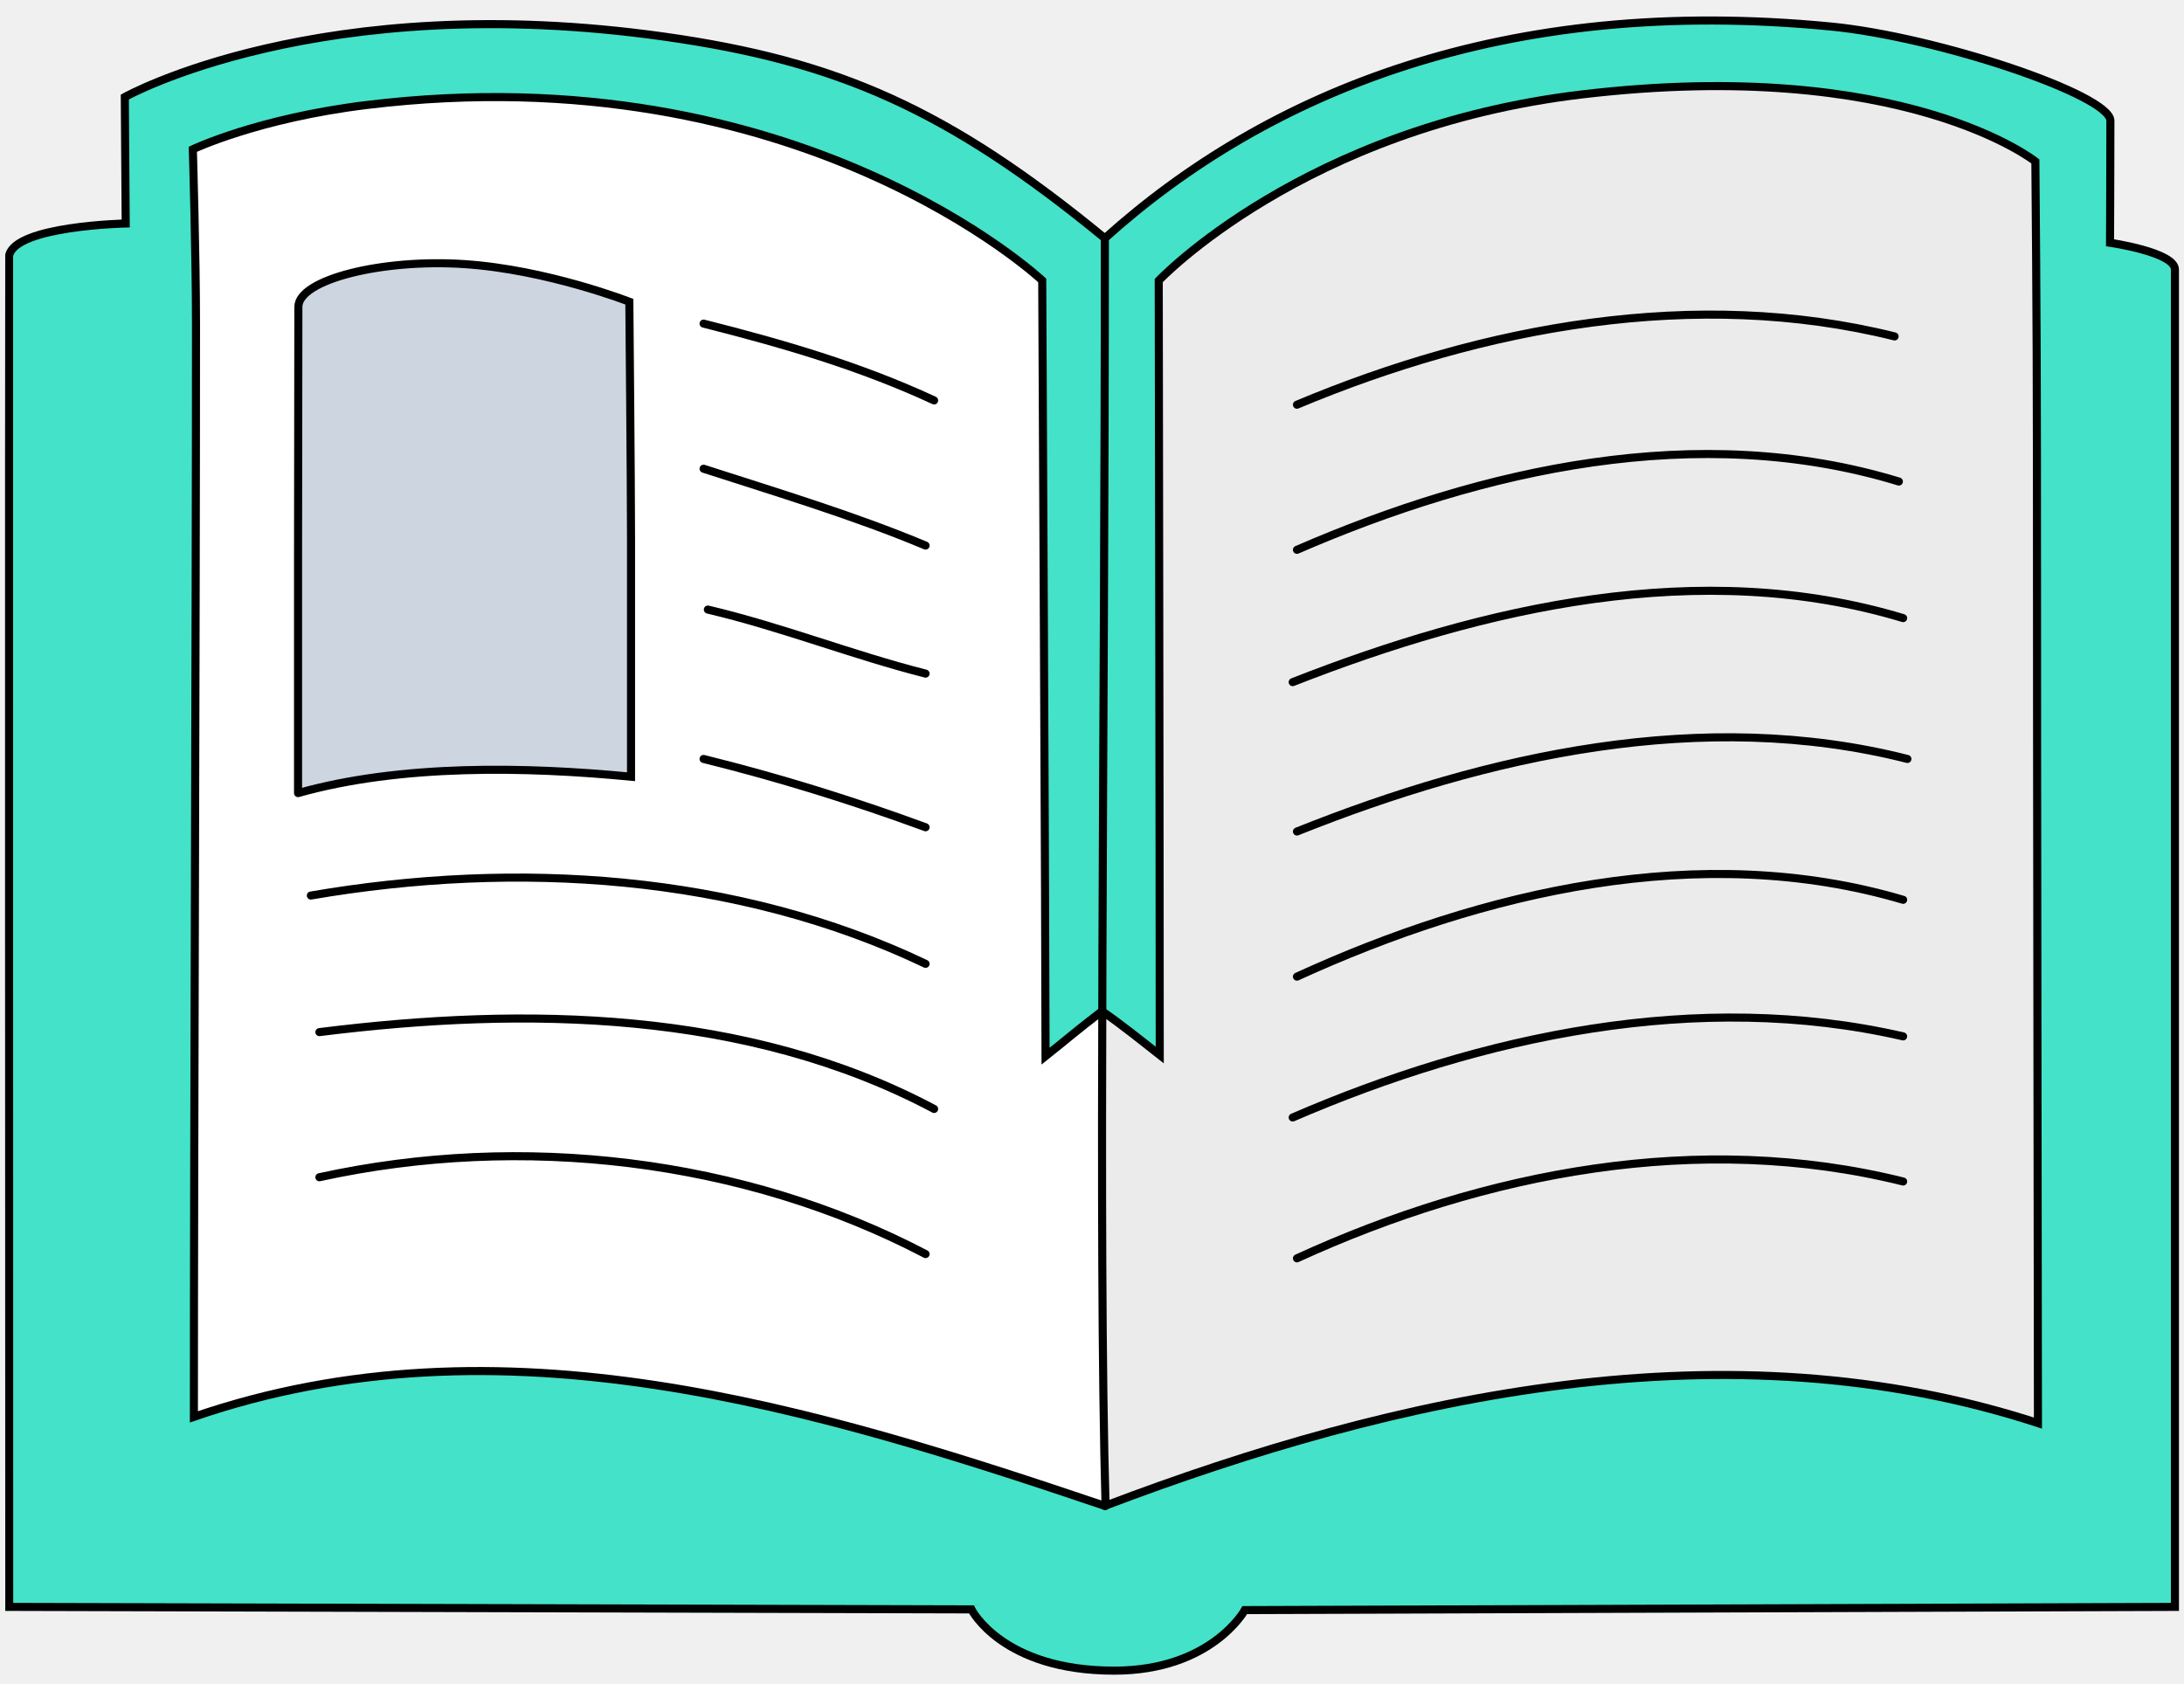
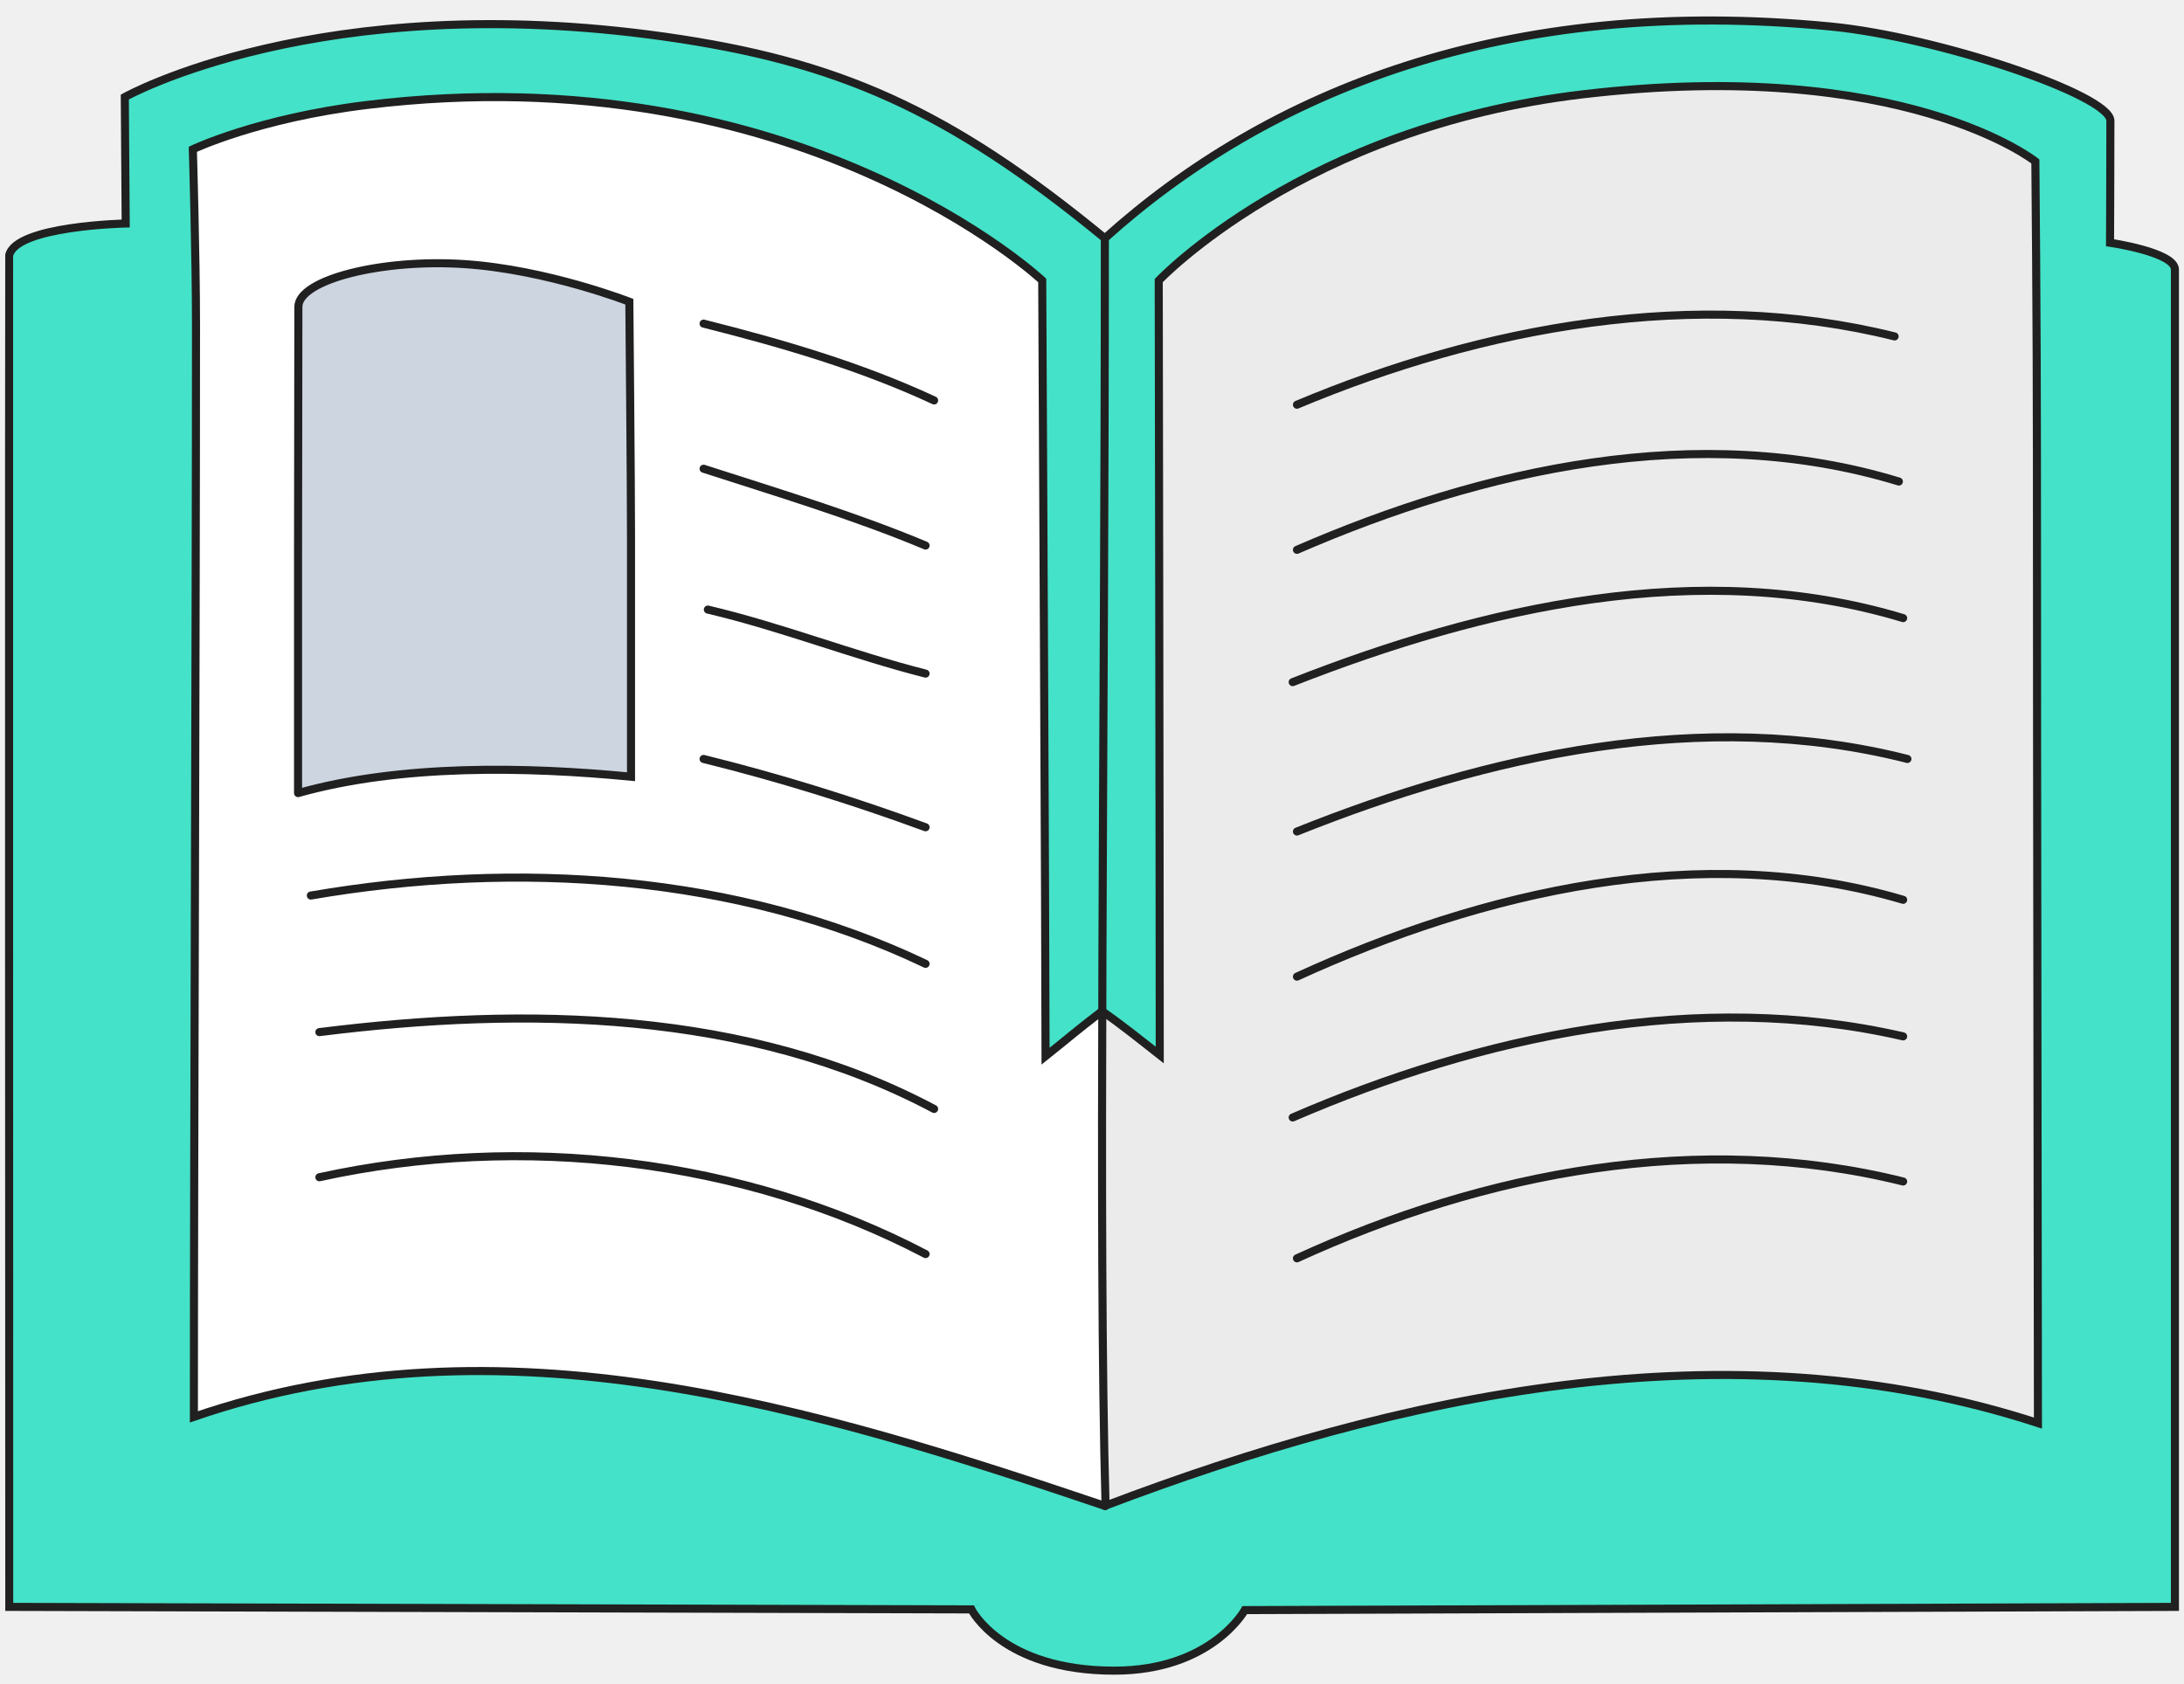
<svg xmlns="http://www.w3.org/2000/svg" version="1.1" x="0px" y="0px" width="406px" height="313px" viewBox="-0.936 -3.062 406 313" enable-background="new -0.936 -3.062 406 313" xml:space="preserve">
  <defs>
</defs>
-   <path fill-rule="evenodd" clip-rule="evenodd" fill="#44E2C8" stroke="#000000" stroke-width="1.5" stroke-linecap="round" d="  M403.378,47.056c0,86.968,0,165.459,0,248.653l-172.908,0.598c0,0-6.195,11.257-24.279,11.257  c-20.875,0-26.541-11.389-26.541-11.389L0.771,295.708C0.765,295.504,0.728,44.624,0.77,44.432  c1.195-5.523,21.662-5.939,21.662-5.939l-0.167-23.514c0,0,36.173-20.296,100.385-11.217c32.09,4.537,52.616,13.488,81.804,37.474  c30.145-27.131,74.219-45.3,135.07-39.357c19.615,1.916,51.857,12.694,51.857,17.511c0,9.607-0.068,22.684-0.068,22.684  S403.378,43.813,403.378,47.056" />
-   <path fill-rule="evenodd" clip-rule="evenodd" fill="#FFFFFF" stroke="#000000" stroke-width="1.5" stroke-linecap="round" d="  M203.932,184.939c-5.132,3.925-6.136,4.908-10.5,8.374c0-19.874-0.621-144.232-0.621-144.232S147.657,6.645,67.235,16.459  c-20.257,2.472-32.323,8.236-32.323,8.236S35.5,44.41,35.5,57.351c0,57.784-0.393,152.233-0.393,203.02  c56.982-19.588,115.334-1.678,169.347,16.557" />
-   <path fill-rule="evenodd" clip-rule="evenodd" fill="#EBEBEB" stroke="#000000" stroke-width="1.5" stroke-linecap="round" d="  M204.454,276.927c54.285-20.632,115.835-34.183,173.458-15.397c0-17.293-0.188-115.155-0.188-179.76  c0-24.244-0.291-54.815-0.291-54.815s-24.455-19.525-84.182-12.474c-51.875,6.125-78.781,34.625-78.781,34.625  s0.188,112.833,0.188,144c-3.281-2.583-7.029-5.602-10.727-8.167" />
-   <path fill-rule="evenodd" clip-rule="evenodd" fill="#CDD5E1" stroke="#000000" stroke-width="1.5" stroke-linecap="round" d="  M54.47,144.4c0-18.53,0-26.757,0-44.439c0-11.015,0.06-32.599,0.06-45.957c0-5.072,15.508-8.984,30.89-7.958  s30.636,6.992,30.636,6.992s0.313,33.923,0.313,43.749c0,18.737,0,31.231,0,44.565C96.836,139.47,73.596,139.007,54.47,144.4" />
-   <path fill-rule="evenodd" clip-rule="evenodd" fill="none" stroke="#000000" stroke-width="1.5" stroke-linecap="round" d="  M129.859,57.107c14.702,3.712,29.073,7.888,42.853,14.284" />
-   <path fill-rule="evenodd" clip-rule="evenodd" fill="none" stroke="#000000" stroke-width="1.5" stroke-linecap="round" d="  M240.165,72.185c34.572-14.508,74.154-21.895,111.102-12.697" />
-   <path fill-rule="evenodd" clip-rule="evenodd" fill="none" stroke="#000000" stroke-width="1.5" stroke-linecap="round" d="  M240.165,99.167c34.52-15.003,74.65-24.074,111.895-12.697" />
-   <path fill-rule="evenodd" clip-rule="evenodd" fill="none" stroke="#000000" stroke-width="1.5" stroke-linecap="round" d="  M129.859,84.089c13.771,4.457,27.965,8.713,41.266,14.284" />
-   <path fill-rule="evenodd" clip-rule="evenodd" fill="none" stroke="#000000" stroke-width="1.5" stroke-linecap="round" d="  M239.372,123.768c35.461-13.928,75.842-23.274,113.48-11.904" />
-   <path fill-rule="evenodd" clip-rule="evenodd" fill="none" stroke="#000000" stroke-width="1.5" stroke-linecap="round" d="  M130.653,110.277c13.797,3.25,26.981,8.489,40.472,11.904" />
-   <path fill-rule="evenodd" clip-rule="evenodd" fill="none" stroke="#000000" stroke-width="1.5" stroke-linecap="round" d="  M240.165,151.542c35.471-14.203,75.535-23.136,113.482-13.491" />
-   <path fill-rule="evenodd" clip-rule="evenodd" fill="none" stroke="#000000" stroke-width="1.5" stroke-linecap="round" d="  M129.859,138.052c13.969,3.456,27.73,7.728,41.266,12.697" />
-   <path fill-rule="evenodd" clip-rule="evenodd" fill="none" stroke="#000000" stroke-width="1.5" stroke-linecap="round" d="  M240.165,178.524c34.527-15.822,75.164-25.392,112.688-14.284" />
-   <path fill-rule="evenodd" clip-rule="evenodd" fill="none" stroke="#000000" stroke-width="1.5" stroke-linecap="round" d="  M171.125,176.143c-34.999-16.689-76.053-19.267-114.275-12.696" />
-   <path fill-rule="evenodd" clip-rule="evenodd" fill="none" stroke="#000000" stroke-width="1.5" stroke-linecap="round" d="  M172.712,203.125c-34.697-18.427-75.892-19.091-114.274-14.284" />
-   <path fill-rule="evenodd" clip-rule="evenodd" fill="none" stroke="#000000" stroke-width="1.5" stroke-linecap="round" d="  M239.372,204.712c35.146-15.203,75.402-23.835,113.48-15.078" />
-   <path fill-rule="evenodd" clip-rule="evenodd" fill="none" stroke="#000000" stroke-width="1.5" stroke-linecap="round" d="  M58.438,215.822c37.608-8.245,78.782-3.45,112.688,14.285" />
-   <path fill-rule="evenodd" clip-rule="evenodd" fill="none" stroke="#000000" stroke-width="1.5" stroke-linecap="round" d="  M240.165,230.9c34.992-16.041,74.822-23.703,112.688-14.284" />
-   <path fill-rule="evenodd" clip-rule="evenodd" fill="none" stroke="#000000" stroke-width="1.5" stroke-linecap="round" d="  M204.454,41.236c0,94.205-1.26,185.57,0.133,235.691" />
+   <path fill-rule="evenodd" clip-rule="evenodd" fill="#44E2C8" stroke="#202020" stroke-width="1.5" stroke-linecap="round" d="  M403.378,47.056c0,86.968,0,165.459,0,248.653l-172.908,0.598c0,0-6.195,11.257-24.279,11.257  c-20.875,0-26.541-11.389-26.541-11.389L0.771,295.708C0.765,295.504,0.728,44.624,0.77,44.432  c1.195-5.523,21.662-5.939,21.662-5.939l-0.167-23.514c0,0,36.173-20.296,100.385-11.217c32.09,4.537,52.616,13.488,81.804,37.474  c30.145-27.131,74.219-45.3,135.07-39.357c19.615,1.916,51.857,12.694,51.857,17.511c0,9.607-0.068,22.684-0.068,22.684  S403.378,43.813,403.378,47.056" />
+   <path fill-rule="evenodd" clip-rule="evenodd" fill="#FFFFFF" stroke="#202020" stroke-width="1.5" stroke-linecap="round" d="  M203.932,184.939c-5.132,3.925-6.136,4.908-10.5,8.374c0-19.874-0.621-144.232-0.621-144.232S147.657,6.645,67.235,16.459  c-20.257,2.472-32.323,8.236-32.323,8.236S35.5,44.41,35.5,57.351c0,57.784-0.393,152.233-0.393,203.02  c56.982-19.588,115.334-1.678,169.347,16.557" />
+   <path fill-rule="evenodd" clip-rule="evenodd" fill="#EBEBEB" stroke="#202020" stroke-width="1.5" stroke-linecap="round" d="  M204.454,276.927c54.285-20.632,115.835-34.183,173.458-15.397c0-17.293-0.188-115.155-0.188-179.76  c0-24.244-0.291-54.815-0.291-54.815s-24.455-19.525-84.182-12.474c-51.875,6.125-78.781,34.625-78.781,34.625  s0.188,112.833,0.188,144c-3.281-2.583-7.029-5.602-10.727-8.167" />
+   <path fill-rule="evenodd" clip-rule="evenodd" fill="#CDD5E1" stroke="#202020" stroke-width="1.5" stroke-linecap="round" d="  M54.47,144.4c0-18.53,0-26.757,0-44.439c0-11.015,0.06-32.599,0.06-45.957c0-5.072,15.508-8.984,30.89-7.958  s30.636,6.992,30.636,6.992s0.313,33.923,0.313,43.749c0,18.737,0,31.231,0,44.565C96.836,139.47,73.596,139.007,54.47,144.4" />
+   <path fill-rule="evenodd" clip-rule="evenodd" fill="none" stroke="#202020" stroke-width="1.5" stroke-linecap="round" d="  M129.859,57.107c14.702,3.712,29.073,7.888,42.853,14.284" />
+   <path fill-rule="evenodd" clip-rule="evenodd" fill="none" stroke="#202020" stroke-width="1.5" stroke-linecap="round" d="  M240.165,72.185c34.572-14.508,74.154-21.895,111.102-12.697" />
+   <path fill-rule="evenodd" clip-rule="evenodd" fill="none" stroke="#202020" stroke-width="1.5" stroke-linecap="round" d="  M240.165,99.167c34.52-15.003,74.65-24.074,111.895-12.697" />
+   <path fill-rule="evenodd" clip-rule="evenodd" fill="none" stroke="#202020" stroke-width="1.5" stroke-linecap="round" d="  M129.859,84.089c13.771,4.457,27.965,8.713,41.266,14.284" />
+   <path fill-rule="evenodd" clip-rule="evenodd" fill="none" stroke="#202020" stroke-width="1.5" stroke-linecap="round" d="  M239.372,123.768c35.461-13.928,75.842-23.274,113.48-11.904" />
+   <path fill-rule="evenodd" clip-rule="evenodd" fill="none" stroke="#202020" stroke-width="1.5" stroke-linecap="round" d="  M130.653,110.277c13.797,3.25,26.981,8.489,40.472,11.904" />
+   <path fill-rule="evenodd" clip-rule="evenodd" fill="none" stroke="#202020" stroke-width="1.5" stroke-linecap="round" d="  M240.165,151.542c35.471-14.203,75.535-23.136,113.482-13.491" />
+   <path fill-rule="evenodd" clip-rule="evenodd" fill="none" stroke="#202020" stroke-width="1.5" stroke-linecap="round" d="  M129.859,138.052c13.969,3.456,27.73,7.728,41.266,12.697" />
+   <path fill-rule="evenodd" clip-rule="evenodd" fill="none" stroke="#202020" stroke-width="1.5" stroke-linecap="round" d="  M240.165,178.524c34.527-15.822,75.164-25.392,112.688-14.284" />
+   <path fill-rule="evenodd" clip-rule="evenodd" fill="none" stroke="#202020" stroke-width="1.5" stroke-linecap="round" d="  M171.125,176.143c-34.999-16.689-76.053-19.267-114.275-12.696" />
+   <path fill-rule="evenodd" clip-rule="evenodd" fill="none" stroke="#202020" stroke-width="1.5" stroke-linecap="round" d="  M172.712,203.125c-34.697-18.427-75.892-19.091-114.274-14.284" />
+   <path fill-rule="evenodd" clip-rule="evenodd" fill="none" stroke="#202020" stroke-width="1.5" stroke-linecap="round" d="  M239.372,204.712c35.146-15.203,75.402-23.835,113.48-15.078" />
+   <path fill-rule="evenodd" clip-rule="evenodd" fill="none" stroke="#202020" stroke-width="1.5" stroke-linecap="round" d="  M58.438,215.822c37.608-8.245,78.782-3.45,112.688,14.285" />
+   <path fill-rule="evenodd" clip-rule="evenodd" fill="none" stroke="#202020" stroke-width="1.5" stroke-linecap="round" d="  M240.165,230.9c34.992-16.041,74.822-23.703,112.688-14.284" />
+   <path fill-rule="evenodd" clip-rule="evenodd" fill="none" stroke="#202020" stroke-width="1.5" stroke-linecap="round" d="  M204.454,41.236c0,94.205-1.26,185.57,0.133,235.691" />
</svg>
